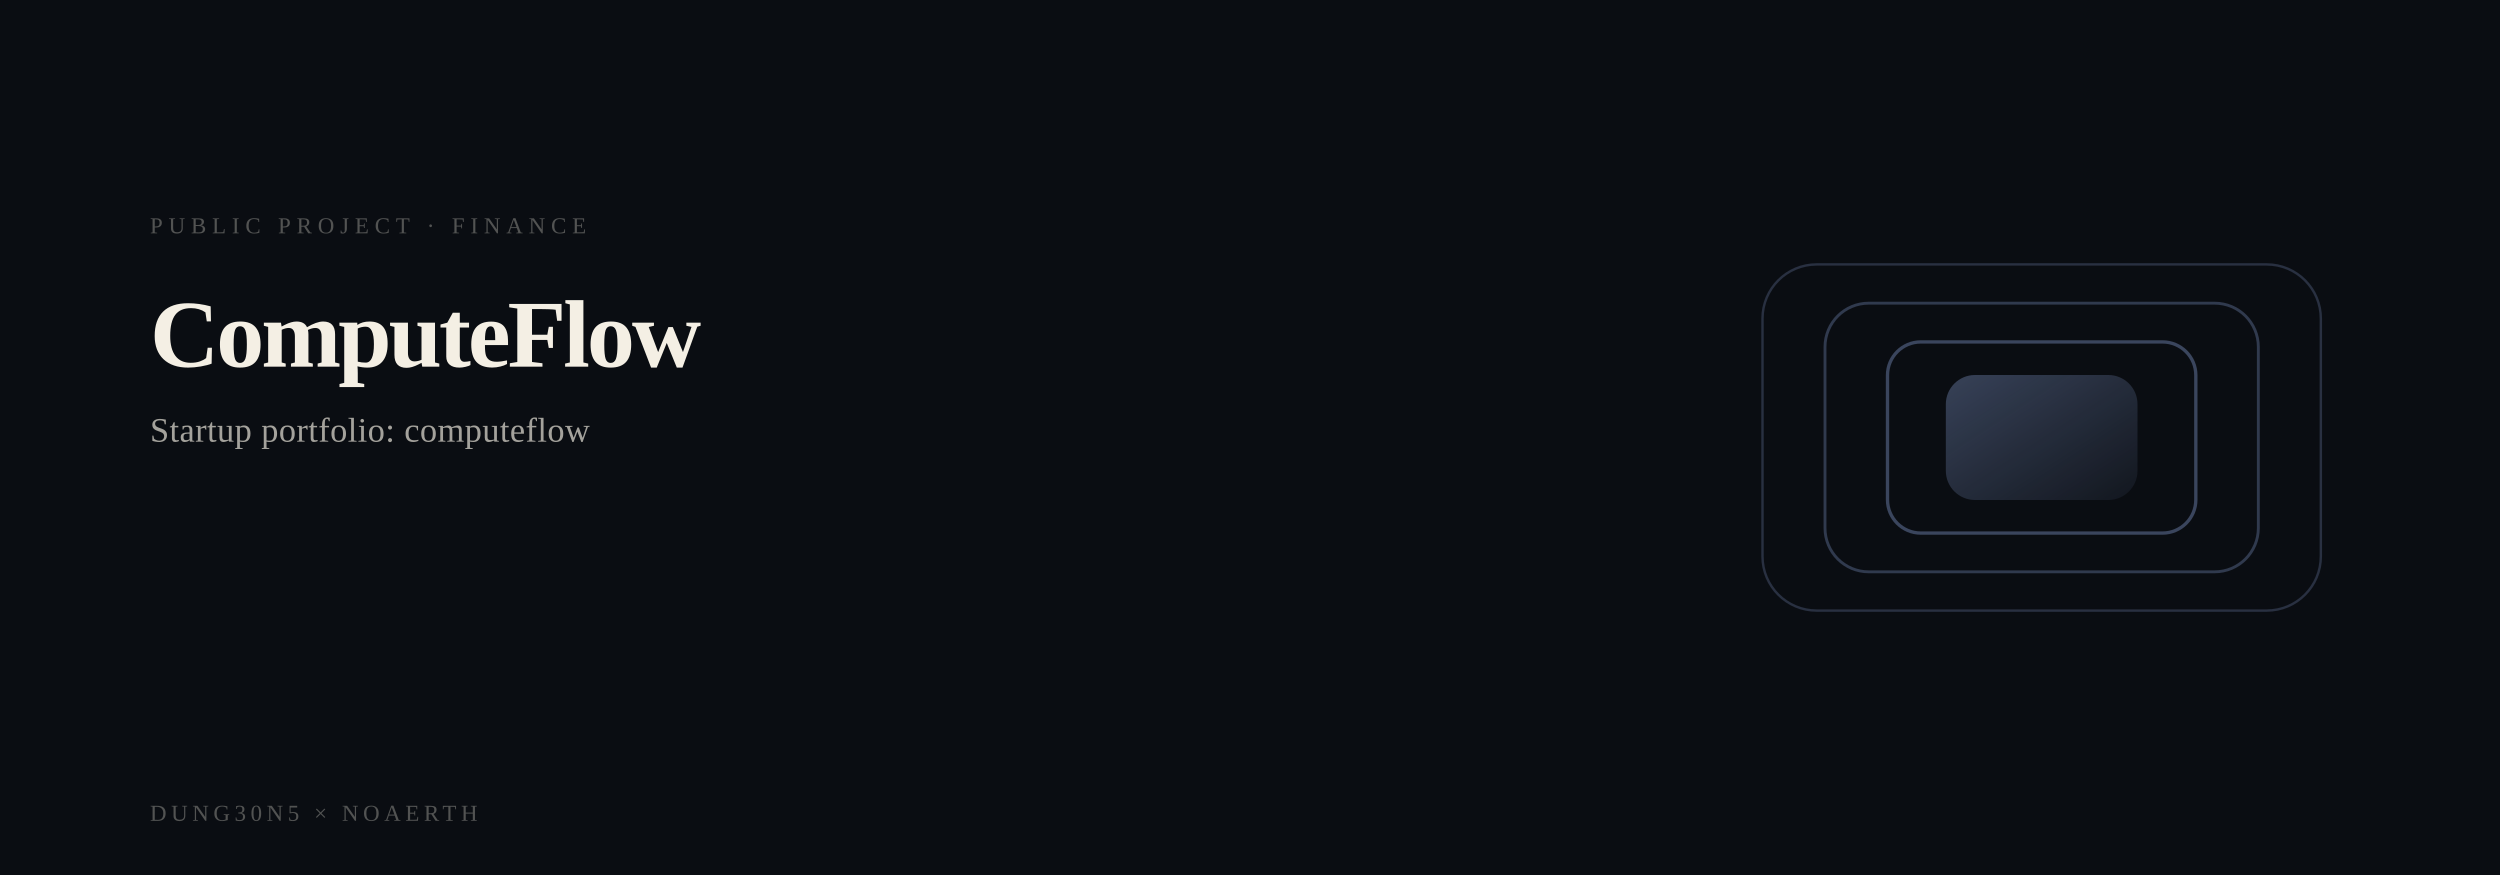
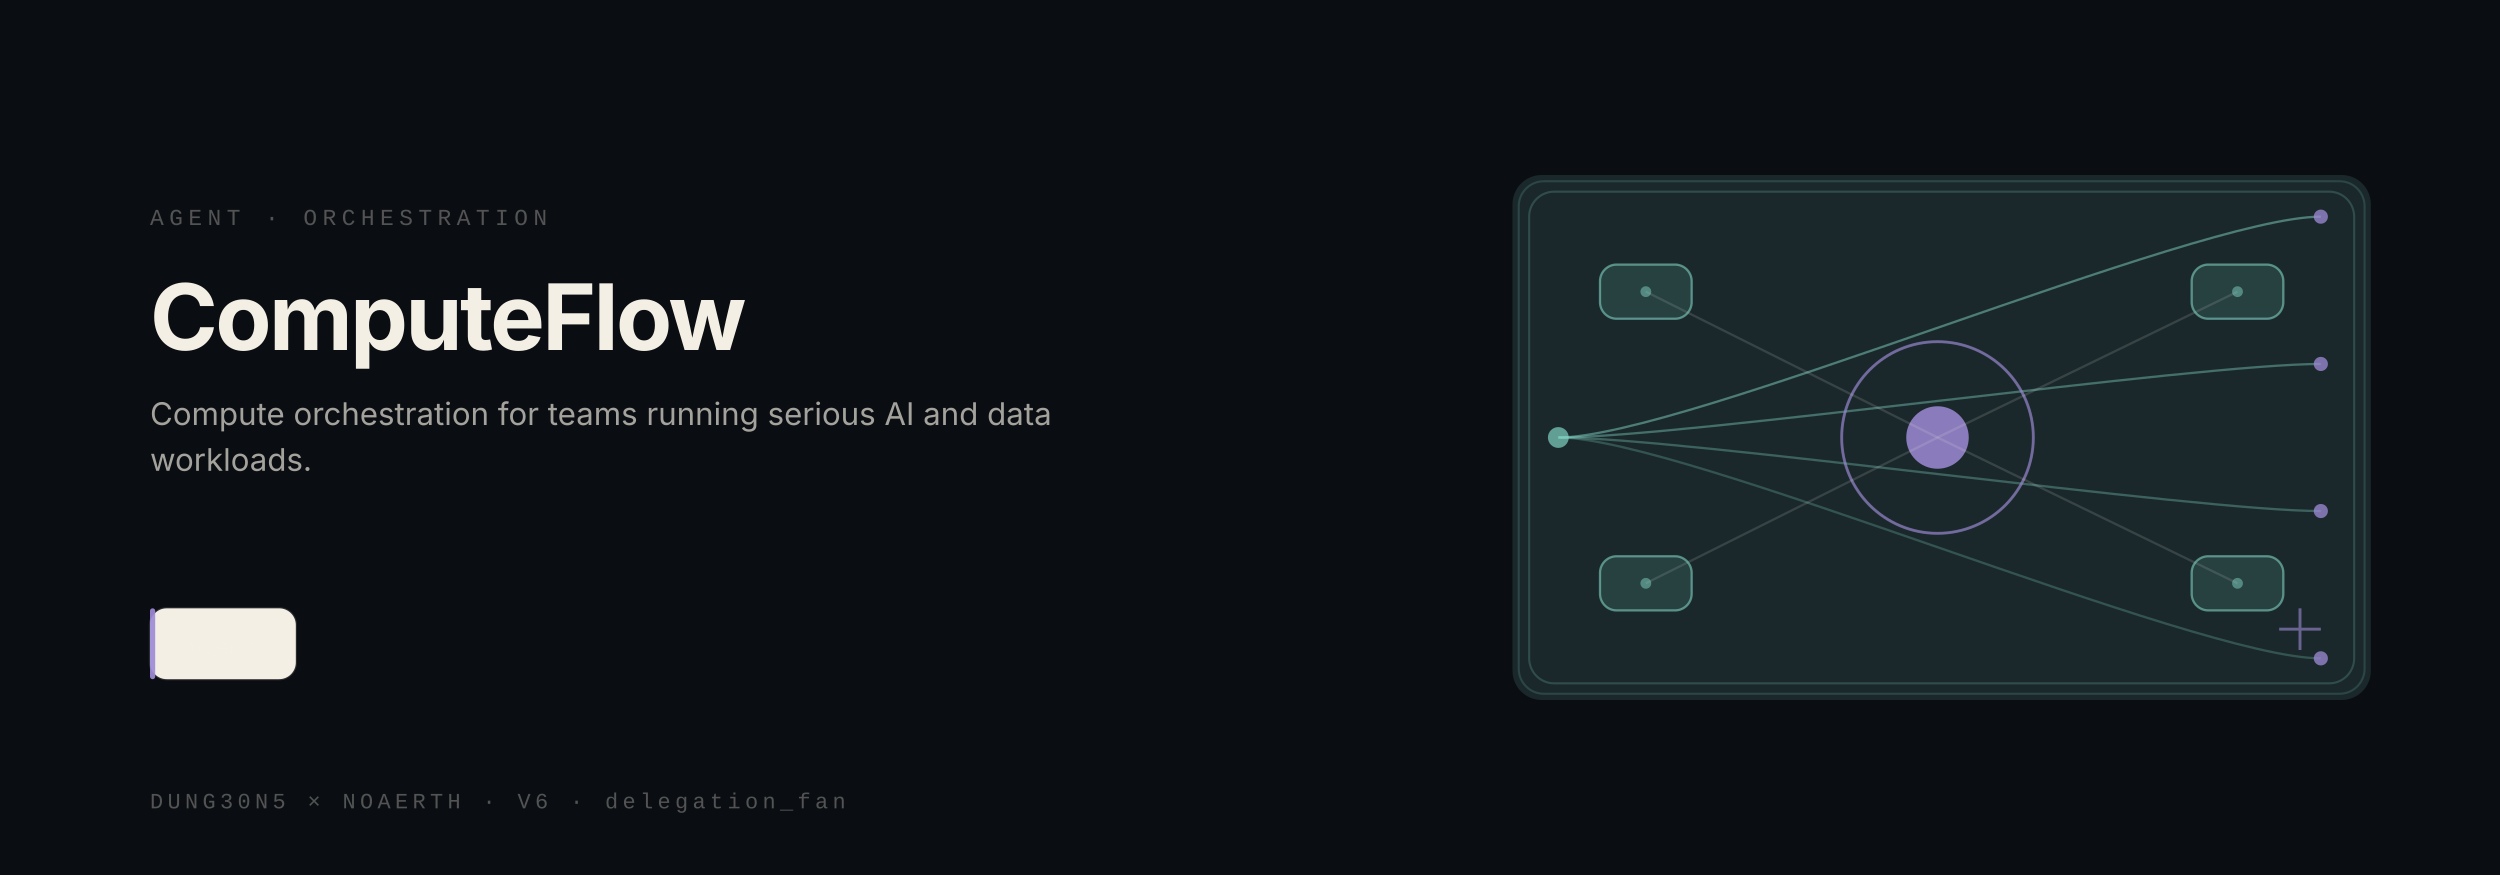
- <svg xmlns="http://www.w3.org/2000/svg" viewBox="0 0 1200 420" width="1200" height="420" role="img" aria-label="ComputeFlow: scenario panels on a comparative plane. Motion depicts scenarios lay out side by side for comparison.">
-   <defs>
-     <linearGradient id="hero-computeflow-dark-a" x1="0" y1="0" x2="1" y2="1">
-       <stop offset="0" stop-color="#8fa8e0" stop-opacity="0.85" />
-       <stop offset="1" stop-color="#8fa8e0" stop-opacity="0.15" />
-     </linearGradient>
-   </defs>
+ <svg xmlns="http://www.w3.org/2000/svg" viewBox="0 0 1200 420" width="1200" height="420" role="img" aria-label="ComputeFlow: nodes advertise, a coordinator selects, work converges">
  <rect width="1200" height="420" fill="#0a0d12" />
-   <rect x="906" y="164.12" width="148" height="91.76" rx="16" fill="none" stroke="#8fa8e0" stroke-width="1.60" opacity="0.36" />
-   <rect x="876" y="145.52" width="208" height="128.96" rx="21" fill="none" stroke="#8fa8e0" stroke-width="1.38" opacity="0.29" />
-   <rect x="846" y="126.92" width="268" height="166.16" rx="26" fill="none" stroke="#8fa8e0" stroke-width="1.16" opacity="0.23" />
-   <rect x="934" y="180" width="92" height="60" rx="14" fill="url(#hero-computeflow-dark-a)" opacity="0.40" />
-   <text x="72" y="112" fill="#f4efe44f" font-size="11" letter-spacing="2.8">PUBLIC PROJECT · FINANCE</text>
-   <text x="72" y="176" fill="#f4efe4" font-size="46" font-weight="660" letter-spacing="-1.4">ComputeFlow</text>
-   <text x="72" y="212" fill="#f4efe4a8" font-size="16.5" letter-spacing="0.2">Startup portfolio: computeflow</text>
-   <rect x="72" y="266" width="106" height="40" rx="9" fill="#f4efe4" fill-opacity="0.05" stroke="#f4efe424" stroke-width="1.1" opacity="0">
-     <animate attributeName="opacity" from="0" to="1" dur="0.5s" begin="0.50s" fill="freeze" />
-   </rect>
-   <rect x="72" y="266" width="2.5" height="40" rx="1.2" fill="#8fa8e0" opacity="0">
-     <animate attributeName="opacity" from="0" to="0.9" dur="0.5s" begin="0.50s" fill="freeze" />
-   </rect>
-   <text x="125" y="291" fill="#f4efe4" font-size="11.5" text-anchor="middle" font-family="ui-monospace,SFMono-Regular,Menlo,monospace" opacity="0">scenario<animate attributeName="opacity" from="0" to="1" dur="0.5s" begin="0.65s" fill="freeze" />
-   </text>
-   <rect x="194" y="266" width="106" height="40" rx="9" fill="#f4efe4" fill-opacity="0.05" stroke="#f4efe424" stroke-width="1.1" opacity="0">
-     <animate attributeName="opacity" from="0" to="1" dur="0.5s" begin="1.00s" fill="freeze" />
-   </rect>
-   <rect x="194" y="266" width="2.5" height="40" rx="1.2" fill="#8fa8e0" opacity="0">
-     <animate attributeName="opacity" from="0" to="0.9" dur="0.5s" begin="1.00s" fill="freeze" />
-   </rect>
-   <text x="247" y="291" fill="#f4efe4" font-size="11.5" text-anchor="middle" font-family="ui-monospace,SFMono-Regular,Menlo,monospace" opacity="0">compare<animate attributeName="opacity" from="0" to="1" dur="0.5s" begin="1.15s" fill="freeze" />
-   </text>
-   <rect x="316" y="266" width="106" height="40" rx="9" fill="#f4efe4" fill-opacity="0.05" stroke="#f4efe424" stroke-width="1.1" opacity="0">
-     <animate attributeName="opacity" from="0" to="1" dur="0.5s" begin="1.50s" fill="freeze" />
-   </rect>
-   <rect x="316" y="266" width="2.5" height="40" rx="1.2" fill="#e7c27a" opacity="0">
-     <animate attributeName="opacity" from="0" to="0.9" dur="0.5s" begin="1.50s" fill="freeze" />
-   </rect>
-   <text x="369" y="291" fill="#f4efe4" font-size="11.5" text-anchor="middle" font-family="ui-monospace,SFMono-Regular,Menlo,monospace" opacity="0">conclude<animate attributeName="opacity" from="0" to="1" dur="0.5s" begin="1.65s" fill="freeze" />
-   </text>
-   <text x="72" y="394" fill="#f4efe44f" font-size="11" letter-spacing="2.2">DUNG30N5 × NOAERTH</text>
+   <text x="72" y="108" font-family="ui-monospace, SFMono-Regular, Menlo, Monaco, Consolas, 'Liberation Mono', monospace" font-size="11" letter-spacing="2.6" fill="#f4efe44f">AGENT · ORCHESTRATION</text>
+   <text x="72" y="168" font-family="-apple-system, BlinkMacSystemFont, 'Segoe UI', Inter, Helvetica, Arial, sans-serif" font-size="44" font-weight="660" letter-spacing="-1.2" fill="#f4efe4">ComputeFlow</text>
+   <text x="72" y="204" font-family="-apple-system, BlinkMacSystemFont, 'Segoe UI', Inter, Helvetica, Arial, sans-serif" font-size="15" fill="#f4efe4a8">Compute orchestration for teams running serious AI and data</text>
+   <text x="72" y="226" font-family="-apple-system, BlinkMacSystemFont, 'Segoe UI', Inter, Helvetica, Arial, sans-serif" font-size="15" fill="#f4efe4a8">workloads.</text>
+   <rect x="72.0" y="292.0" width="70.0" height="34.0" rx="8" fill="#f4efe4" stroke="#f4efe424" stroke-width="1.1" />
+   <rect x="72.0" y="292.0" width="2.5" height="34.0" rx="1.2" fill="#9d8bd6" opacity="0.92" />
+   <text x="107.0" y="314" font-family="ui-monospace, SFMono-Regular, Menlo, Monaco, Consolas, 'Liberation Mono', monospace" font-size="11" fill="#f4efe4" fill-opacity="0.82" text-anchor="middle">agent</text>
+   <rect x="726.0" y="84.0" width="412.0" height="252.0" rx="14" fill="#7fd1c1" fill-opacity="0.14" />
+   <rect x="729.0" y="87.0" width="406.0" height="246.0" rx="12" fill="none" stroke="#7fd1c1" stroke-width="1" stroke-opacity="0.18" />
+   <circle cx="748.0" cy="210.0" r="5" fill="#7fd1c1" opacity="0.7" />
+   <path d="M748.0 210.0 C808.0 210.0 1054.0 104.0 1114.0 104.0" fill="none" stroke="#7fd1c1" stroke-width="1.1" opacity="0.50" />
+   <circle cx="1114.0" cy="104.0" r="3.4" fill="#9d8bd6" opacity="0.75" />
+   <path d="M748.0 210.0 C808.0 210.0 1054.0 174.7 1114.0 174.7" fill="none" stroke="#7fd1c1" stroke-width="1.1" opacity="0.42" />
+   <circle cx="1114.0" cy="174.7" r="3.4" fill="#9d8bd6" opacity="0.75" />
+   <path d="M748.0 210.0 C808.0 210.0 1054.0 245.3 1114.0 245.3" fill="none" stroke="#7fd1c1" stroke-width="1.1" opacity="0.34" />
+   <circle cx="1114.0" cy="245.3" r="3.4" fill="#9d8bd6" opacity="0.75" />
+   <path d="M748.0 210.0 C808.0 210.0 1054.0 316.0 1114.0 316.0" fill="none" stroke="#7fd1c1" stroke-width="1.1" opacity="0.26" />
+   <circle cx="1114.0" cy="316.0" r="3.4" fill="#9d8bd6" opacity="0.75" />
+   <rect x="734.0" y="92.0" width="396.0" height="236.0" rx="12" fill="none" stroke="#7fd1c1" stroke-width="1" stroke-opacity="0.22" />
+   <path d="M1094.0 302.0 h20 M1104.0 292.0 v20" stroke="#9d8bd6" stroke-width="1.4" opacity="0.6" />
+   <circle cx="930" cy="210" r="46" fill="none" stroke="#9d8bd6" stroke-width="1.4" opacity="0.55" />
+   <circle cx="930" cy="210" r="15" fill="#9d8bd6" opacity="0.85" />
+   <circle cx="930.0" cy="210.0" r="46.0" fill="none" stroke="#9d8bd6" stroke-width="1.1" opacity="0.28" />
+   <line x1="790" y1="140" x2="930" y2="210" stroke="#f4efe424" stroke-width="1.1" />
+   <circle cx="790.0" cy="140.0" r="2.6" fill="#7fd1c1" opacity="0.5" />
+   <rect x="768" y="127" width="44" height="26" rx="8" fill="#7fd1c1" fill-opacity="0.14" stroke="#7fd1c1" stroke-width="1.1" stroke-opacity="0.6" opacity="1" />
+   <line x1="1074" y1="140" x2="930" y2="210" stroke="#f4efe424" stroke-width="1.1" />
+   <circle cx="1074.0" cy="140.0" r="2.6" fill="#7fd1c1" opacity="0.5" />
+   <rect x="1052" y="127" width="44" height="26" rx="8" fill="#7fd1c1" fill-opacity="0.14" stroke="#7fd1c1" stroke-width="1.1" stroke-opacity="0.6" opacity="1" />
+   <line x1="790" y1="280" x2="930" y2="210" stroke="#f4efe424" stroke-width="1.1" />
+   <circle cx="790.0" cy="280.0" r="2.6" fill="#7fd1c1" opacity="0.5" />
+   <rect x="768" y="267" width="44" height="26" rx="8" fill="#7fd1c1" fill-opacity="0.14" stroke="#7fd1c1" stroke-width="1.1" stroke-opacity="0.6" opacity="1" />
+   <line x1="1074" y1="280" x2="930" y2="210" stroke="#f4efe424" stroke-width="1.1" />
+   <circle cx="1074.0" cy="280.0" r="2.6" fill="#7fd1c1" opacity="0.5" />
+   <rect x="1052" y="267" width="44" height="26" rx="8" fill="#7fd1c1" fill-opacity="0.14" stroke="#7fd1c1" stroke-width="1.1" stroke-opacity="0.6" opacity="1" />
+   <text x="72" y="388" font-family="ui-monospace, SFMono-Regular, Menlo, Monaco, Consolas, 'Liberation Mono', monospace" font-size="10.5" letter-spacing="2.1" fill="#f4efe44f">DUNG30N5 × NOAERTH · V6 · delegation_fan</text>
</svg>
